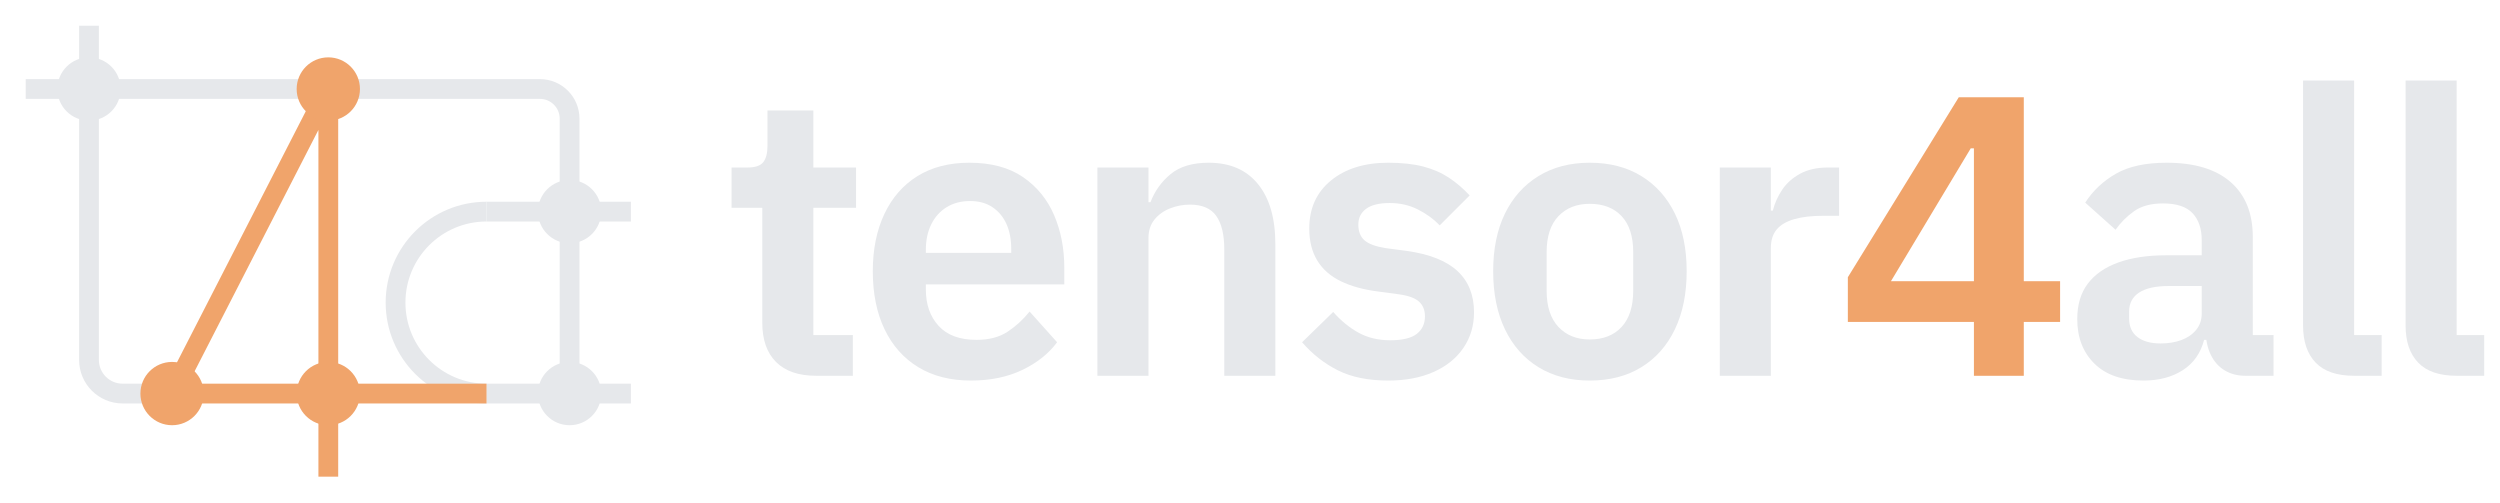
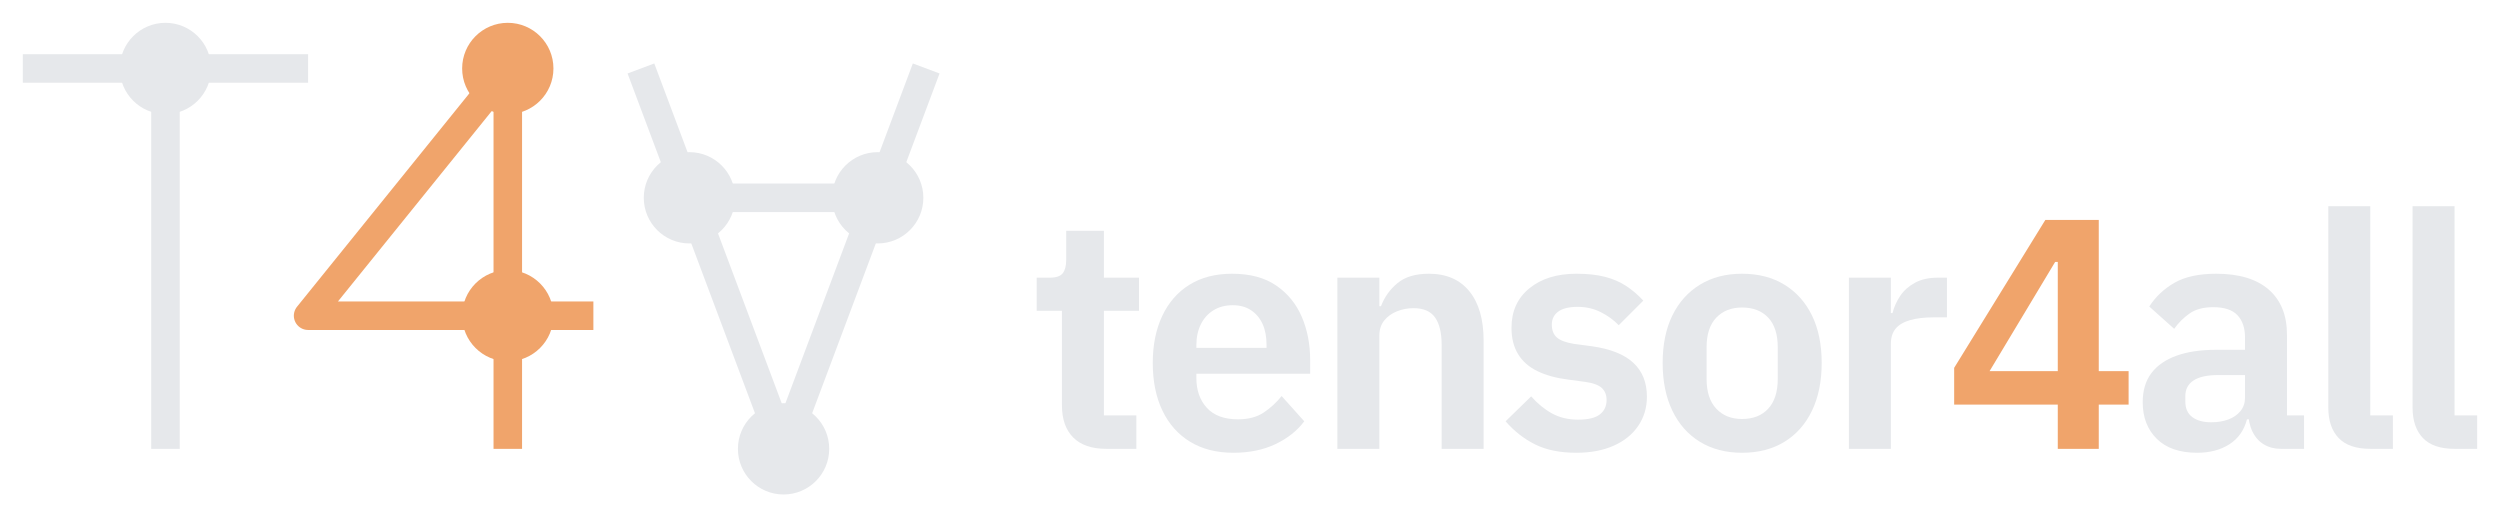
- <svg xmlns="http://www.w3.org/2000/svg" viewBox="23.00 11.00 1264.07 254.00" role="img" aria-labelledby="t">
-   <g fill="none" stroke-width="10.00" stroke-linejoin="round">
+ <svg xmlns="http://www.w3.org/2000/svg" viewBox="-12.00 4.00 1314.51 272.00" role="img" aria-labelledby="t">
+   <g fill="none" stroke-width="15.00" stroke-linecap="butt" stroke-linejoin="round">
    <g stroke="#e6e8eb">
-       <path d="M68 24V193A17 17 0 0 0 85 210H110" />
-       <path d="M36 56H296A15 15 0 0 1 311 71V210" />
-       <path d="M269 118H342M269 210H342" />
-       <path d="M269 118A46 46 0 0 0 269 210" />
+       <path d="M0.0 40.0H150.0M75.0 40.0V240.0" />
+       <path d="M325.0 40.0L400.0 240.0L475.0 40.0M350.50 108.00H449.50" />
    </g>
    <g stroke="#f0a46b">
-       <path d="M110 210L189 56V252M110 210H269" />
+       <path d="M255.0 40.0L150.0 170.0H300.0M255.0 40.0V240.0" />
    </g>
  </g>
  <g fill="#e6e8eb">
-     <circle cx="68" cy="56" r="16.00" />
-     <circle cx="311" cy="118" r="16.00" />
-     <circle cx="311" cy="210" r="16.00" />
+     <circle cx="75.00" cy="40.00" r="24.00" />
+     <circle cx="350.50" cy="108.00" r="24.00" />
+     <circle cx="449.50" cy="108.00" r="24.00" />
+     <circle cx="400.00" cy="240.00" r="24.00" />
  </g>
  <g fill="#f0a46b">
-     <circle cx="189" cy="56" r="16.00" />
-     <circle cx="110" cy="210" r="16.00" />
-     <circle cx="189" cy="210" r="16.00" />
+     <circle cx="255.00" cy="40.00" r="24.00" />
+     <circle cx="255.00" cy="170.00" r="24.00" />
  </g>
-   <path fill="#e6e8eb" d="M454.224 201.0H435.666Q422.352 201.0 415.392 194.041Q408.433 187.081 408.433 174.171V116.074H392.9V95.7H400.969Q406.819 95.7 408.937 92.977Q411.055 90.253 411.055 84.807V66.853H434.253V95.7H455.838V116.074H434.253V180.424H454.224Z" />
-   <path fill="#e6e8eb" d="M513.934 203.421Q498.402 203.421 487.307 196.663Q476.212 189.905 470.261 177.499Q464.31 165.093 464.31 148.148Q464.31 131.607 470.16 119.201Q476.01 106.795 486.903 100.037Q497.797 93.279 513.128 93.279Q529.669 93.279 540.259 100.541Q550.85 107.803 555.994 119.806Q561.138 131.809 561.138 146.333V154.805H491.14V157.428Q491.14 168.724 497.595 175.784Q504.05 182.845 516.759 182.845Q526.24 182.845 532.493 178.709Q538.747 174.574 543.588 168.522L557.507 184.055Q551.052 192.729 539.856 198.075Q528.66 203.421 513.934 203.421ZM513.531 112.645Q506.672 112.645 501.629 115.772Q496.586 118.898 493.863 124.446Q491.14 129.993 491.14 137.255V138.869H534.309V137.053Q534.309 129.59 531.888 124.244Q529.467 118.898 524.828 115.772Q520.188 112.645 513.531 112.645Z" />
-   <path fill="#e6e8eb" d="M603.702 201.0H577.881V95.7H603.702V113.25H604.71Q607.938 104.778 614.897 99.028Q621.857 93.279 634.162 93.279Q650.3 93.279 659.075 104.072Q667.85 114.864 667.85 134.431V201.0H642.029V137.053Q642.029 125.959 637.995 120.209Q633.96 114.46 624.681 114.46Q619.436 114.46 614.595 116.377Q609.753 118.293 606.728 122.025Q603.702 125.757 603.702 131.405Z" />
-   <path fill="#e6e8eb" d="M724.938 203.421Q709.809 203.421 699.521 198.277Q689.233 193.133 681.366 184.055L697.1 168.724Q702.95 175.381 709.909 179.214Q716.869 183.047 725.947 183.047Q735.226 183.047 739.361 179.819Q743.497 176.591 743.497 170.943Q743.497 166.303 740.572 163.58Q737.647 160.857 730.586 159.848L720.097 158.436Q708.8 157.024 700.933 153.191Q693.066 149.359 689.031 142.702Q684.997 136.045 684.997 126.564Q684.997 111.233 695.991 102.256Q706.984 93.279 724.938 93.279Q735.226 93.279 742.589 95.196Q749.952 97.112 755.6 100.844Q761.248 104.576 766.09 109.821L750.96 124.95Q746.321 120.109 739.866 116.881Q733.41 113.653 725.745 113.653Q717.676 113.653 713.742 116.578Q709.809 119.503 709.809 124.547Q709.809 129.791 712.935 132.515Q716.062 135.238 723.526 136.448L734.217 137.86Q751.566 140.281 759.937 148.047Q768.309 155.814 768.309 168.926Q768.309 179.012 762.963 186.879Q757.617 194.747 747.834 199.084Q738.05 203.421 724.938 203.421Z" />
-   <path fill="#e6e8eb" d="M826.809 203.421Q811.881 203.421 800.887 196.663Q789.893 189.905 783.942 177.499Q777.991 165.093 777.991 148.148Q777.991 131.203 783.942 118.999Q789.893 106.795 800.887 100.037Q811.881 93.279 826.809 93.279Q841.938 93.279 852.932 100.037Q863.926 106.795 869.877 118.999Q875.828 131.203 875.828 148.148Q875.828 165.093 869.877 177.499Q863.926 189.905 852.932 196.663Q841.938 203.421 826.809 203.421ZM826.809 182.643Q837.097 182.643 842.947 176.289Q848.797 169.934 848.797 158.033V138.466Q848.797 126.564 842.947 120.31Q837.097 114.057 826.809 114.057Q816.924 114.057 810.973 120.31Q805.022 126.564 805.022 138.466V158.033Q805.022 169.934 810.973 176.289Q816.924 182.643 826.809 182.643Z" />
-   <path fill="#e6e8eb" d="M918.391 201.0H892.571V95.7H918.391V117.486H919.4Q920.812 111.838 924.141 106.896Q927.469 101.953 933.218 98.827Q938.967 95.7 947.238 95.7H952.886V120.109H944.817Q936.143 120.109 930.192 121.823Q924.241 123.538 921.316 127.068Q918.391 130.598 918.391 136.448Z" />
-   <path fill="#f0a46b" d="M1046.284 201.0H1021.069V173.767H957.324V151.174L1013.403 60.197H1046.284V153.191H1064.641V173.767H1046.284ZM1019.455 86.017 979.11 153.191H1021.069V86.017Z" />
-   <path fill="#e6e8eb" d="M1172.564 201.0H1158.241Q1152.391 201.0 1147.853 198.277Q1143.314 195.553 1140.792 190.309Q1138.271 185.064 1138.271 178.003V175.784L1144.726 182.845H1137.464Q1134.841 192.931 1126.672 198.176Q1118.502 203.421 1106.802 203.421Q1090.664 203.421 1081.99 194.847Q1073.316 186.274 1073.316 172.355Q1073.316 161.462 1078.661 154.402Q1084.007 147.341 1094.093 143.71Q1104.179 140.079 1118.3 140.079H1136.253V132.414Q1136.253 123.74 1131.614 118.797Q1126.974 113.855 1116.686 113.855Q1107.609 113.855 1102.061 117.789Q1096.514 121.722 1092.681 127.169L1077.35 113.452Q1083.2 104.374 1092.883 98.827Q1102.566 93.279 1118.502 93.279Q1139.683 93.279 1150.878 103.063Q1162.074 112.847 1162.074 130.8V180.424H1172.564ZM1136.253 155.612H1119.712Q1109.626 155.612 1104.583 158.941Q1099.54 162.269 1099.54 168.522V171.952Q1099.54 178.205 1103.776 181.433Q1108.012 184.66 1115.476 184.66Q1121.326 184.66 1125.966 182.946Q1130.605 181.231 1133.429 177.802Q1136.253 174.372 1136.253 169.531Z" />
-   <path fill="#e6e8eb" d="M1227.231 201.0H1213.312Q1200.2 201.0 1193.846 194.343Q1187.491 187.686 1187.491 175.583V51.724H1213.312V180.424H1227.231Z" />
-   <path fill="#e6e8eb" d="M1279.074 201.0H1265.155Q1252.043 201.0 1245.689 194.343Q1239.334 187.686 1239.334 175.583V51.724H1265.155V180.424H1279.074Z" />
+   <path fill="#e6e8eb" d="M585.506 240.0H569.644Q558.264 240.0 552.316 234.052Q546.368 228.103 546.368 217.069V167.414H533.092V150.0H539.989Q544.989 150.0 546.799 147.672Q548.609 145.345 548.609 140.69V125.345H568.437V150.0H586.885V167.414H568.437V222.414H585.506Z" />
+   <path fill="#e6e8eb" d="M636.54 242.069Q623.264 242.069 613.782 236.293Q604.299 230.517 599.213 219.914Q594.126 209.31 594.126 194.828Q594.126 180.69 599.126 170.086Q604.126 159.483 613.437 153.707Q622.747 147.931 635.851 147.931Q649.989 147.931 659.04 154.138Q668.092 160.345 672.489 170.603Q676.885 180.862 676.885 193.276V200.517H617.058V202.759Q617.058 212.414 622.575 218.448Q628.092 224.483 638.954 224.483Q647.058 224.483 652.402 220.948Q657.747 217.414 661.885 212.241L673.782 225.517Q668.264 232.931 658.695 237.5Q649.126 242.069 636.54 242.069ZM636.195 164.483Q630.333 164.483 626.023 167.155Q621.713 169.828 619.385 174.569Q617.058 179.31 617.058 185.517V186.897H653.954V185.345Q653.954 178.966 651.885 174.397Q649.816 169.828 645.851 167.155Q641.885 164.483 636.195 164.483Z" />
+   <path fill="#e6e8eb" d="M713.264 240.0H691.195V150.0H713.264V165.0H714.126Q716.885 157.759 722.833 152.845Q728.782 147.931 739.299 147.931Q753.092 147.931 760.592 157.155Q768.092 166.379 768.092 183.103V240.0H746.023V185.345Q746.023 175.862 742.575 170.948Q739.126 166.034 731.195 166.034Q726.713 166.034 722.575 167.672Q718.437 169.31 715.851 172.5Q713.264 175.69 713.264 180.517Z" />
+   <path fill="#e6e8eb" d="M816.885 242.069Q803.954 242.069 795.161 237.672Q786.368 233.276 779.644 225.517L793.092 212.414Q798.092 218.103 804.04 221.379Q809.989 224.655 817.747 224.655Q825.678 224.655 829.213 221.897Q832.747 219.138 832.747 214.31Q832.747 210.345 830.247 208.017Q827.747 205.69 821.713 204.828L812.747 203.621Q803.092 202.414 796.368 199.138Q789.644 195.862 786.195 190.172Q782.747 184.483 782.747 176.379Q782.747 163.276 792.144 155.603Q801.54 147.931 816.885 147.931Q825.678 147.931 831.971 149.569Q838.264 151.207 843.092 154.397Q847.92 157.586 852.058 162.069L839.126 175.0Q835.161 170.862 829.644 168.103Q824.126 165.345 817.575 165.345Q810.678 165.345 807.316 167.845Q803.954 170.345 803.954 174.655Q803.954 179.138 806.626 181.466Q809.299 183.793 815.678 184.828L824.816 186.034Q839.644 188.103 846.799 194.741Q853.954 201.379 853.954 212.586Q853.954 221.207 849.385 227.931Q844.816 234.655 836.454 238.362Q828.092 242.069 816.885 242.069Z" />
+   <path fill="#e6e8eb" d="M903.954 242.069Q891.195 242.069 881.799 236.293Q872.402 230.517 867.316 219.914Q862.23 209.31 862.23 194.828Q862.23 180.345 867.316 169.914Q872.402 159.483 881.799 153.707Q891.195 147.931 903.954 147.931Q916.885 147.931 926.282 153.707Q935.678 159.483 940.764 169.914Q945.851 180.345 945.851 194.828Q945.851 209.31 940.764 219.914Q935.678 230.517 926.282 236.293Q916.885 242.069 903.954 242.069ZM903.954 224.31Q912.747 224.31 917.747 218.879Q922.747 213.448 922.747 203.276V186.552Q922.747 176.379 917.747 171.034Q912.747 165.69 903.954 165.69Q895.506 165.69 890.42 171.034Q885.333 176.379 885.333 186.552V203.276Q885.333 213.448 890.42 218.879Q895.506 224.31 903.954 224.31Z" />
+   <path fill="#e6e8eb" d="M982.23 240.0H960.161V150.0H982.23V168.621H983.092Q984.299 163.793 987.144 159.569Q989.989 155.345 994.902 152.672Q999.816 150.0 1006.885 150.0H1011.713V170.862H1004.816Q997.402 170.862 992.316 172.328Q987.23 173.793 984.73 176.81Q982.23 179.828 982.23 184.828Z" />
+   <path fill="#f0a46b" d="M1091.54 240.0H1069.989V216.724H1015.506V197.414L1063.437 119.655H1091.54V199.138H1107.23V216.724H1091.54ZM1068.609 141.724 1034.126 199.138H1069.989V141.724Z" />
+   <path fill="#e6e8eb" d="M1199.471 240.0H1187.23Q1182.23 240.0 1178.351 237.672Q1174.471 235.345 1172.316 230.862Q1170.161 226.379 1170.161 220.345V218.448L1175.678 224.483H1169.471Q1167.23 233.103 1160.247 237.586Q1153.264 242.069 1143.264 242.069Q1129.471 242.069 1122.058 234.741Q1114.644 227.414 1114.644 215.517Q1114.644 206.207 1119.213 200.172Q1123.782 194.138 1132.402 191.034Q1141.023 187.931 1153.092 187.931H1168.437V181.379Q1168.437 173.966 1164.471 169.741Q1160.506 165.517 1151.713 165.517Q1143.954 165.517 1139.213 168.879Q1134.471 172.241 1131.195 176.897L1118.092 165.172Q1123.092 157.414 1131.368 152.672Q1139.644 147.931 1153.264 147.931Q1171.368 147.931 1180.937 156.293Q1190.506 164.655 1190.506 180.0V222.414H1199.471ZM1168.437 201.207H1154.299Q1145.678 201.207 1141.368 204.052Q1137.058 206.897 1137.058 212.241V215.172Q1137.058 220.517 1140.678 223.276Q1144.299 226.034 1150.678 226.034Q1155.678 226.034 1159.644 224.569Q1163.609 223.103 1166.023 220.172Q1168.437 217.241 1168.437 213.103Z" />
+   <path fill="#e6e8eb" d="M1246.195 240.0H1234.299Q1223.092 240.0 1217.661 234.31Q1212.23 228.621 1212.23 218.276V112.414H1234.299V222.414H1246.195Z" />
+   <path fill="#e6e8eb" d="M1290.506 240.0H1278.609Q1267.402 240.0 1261.971 234.31Q1256.54 228.621 1256.54 218.276V112.414H1278.609V222.414H1290.506Z" />
</svg>
